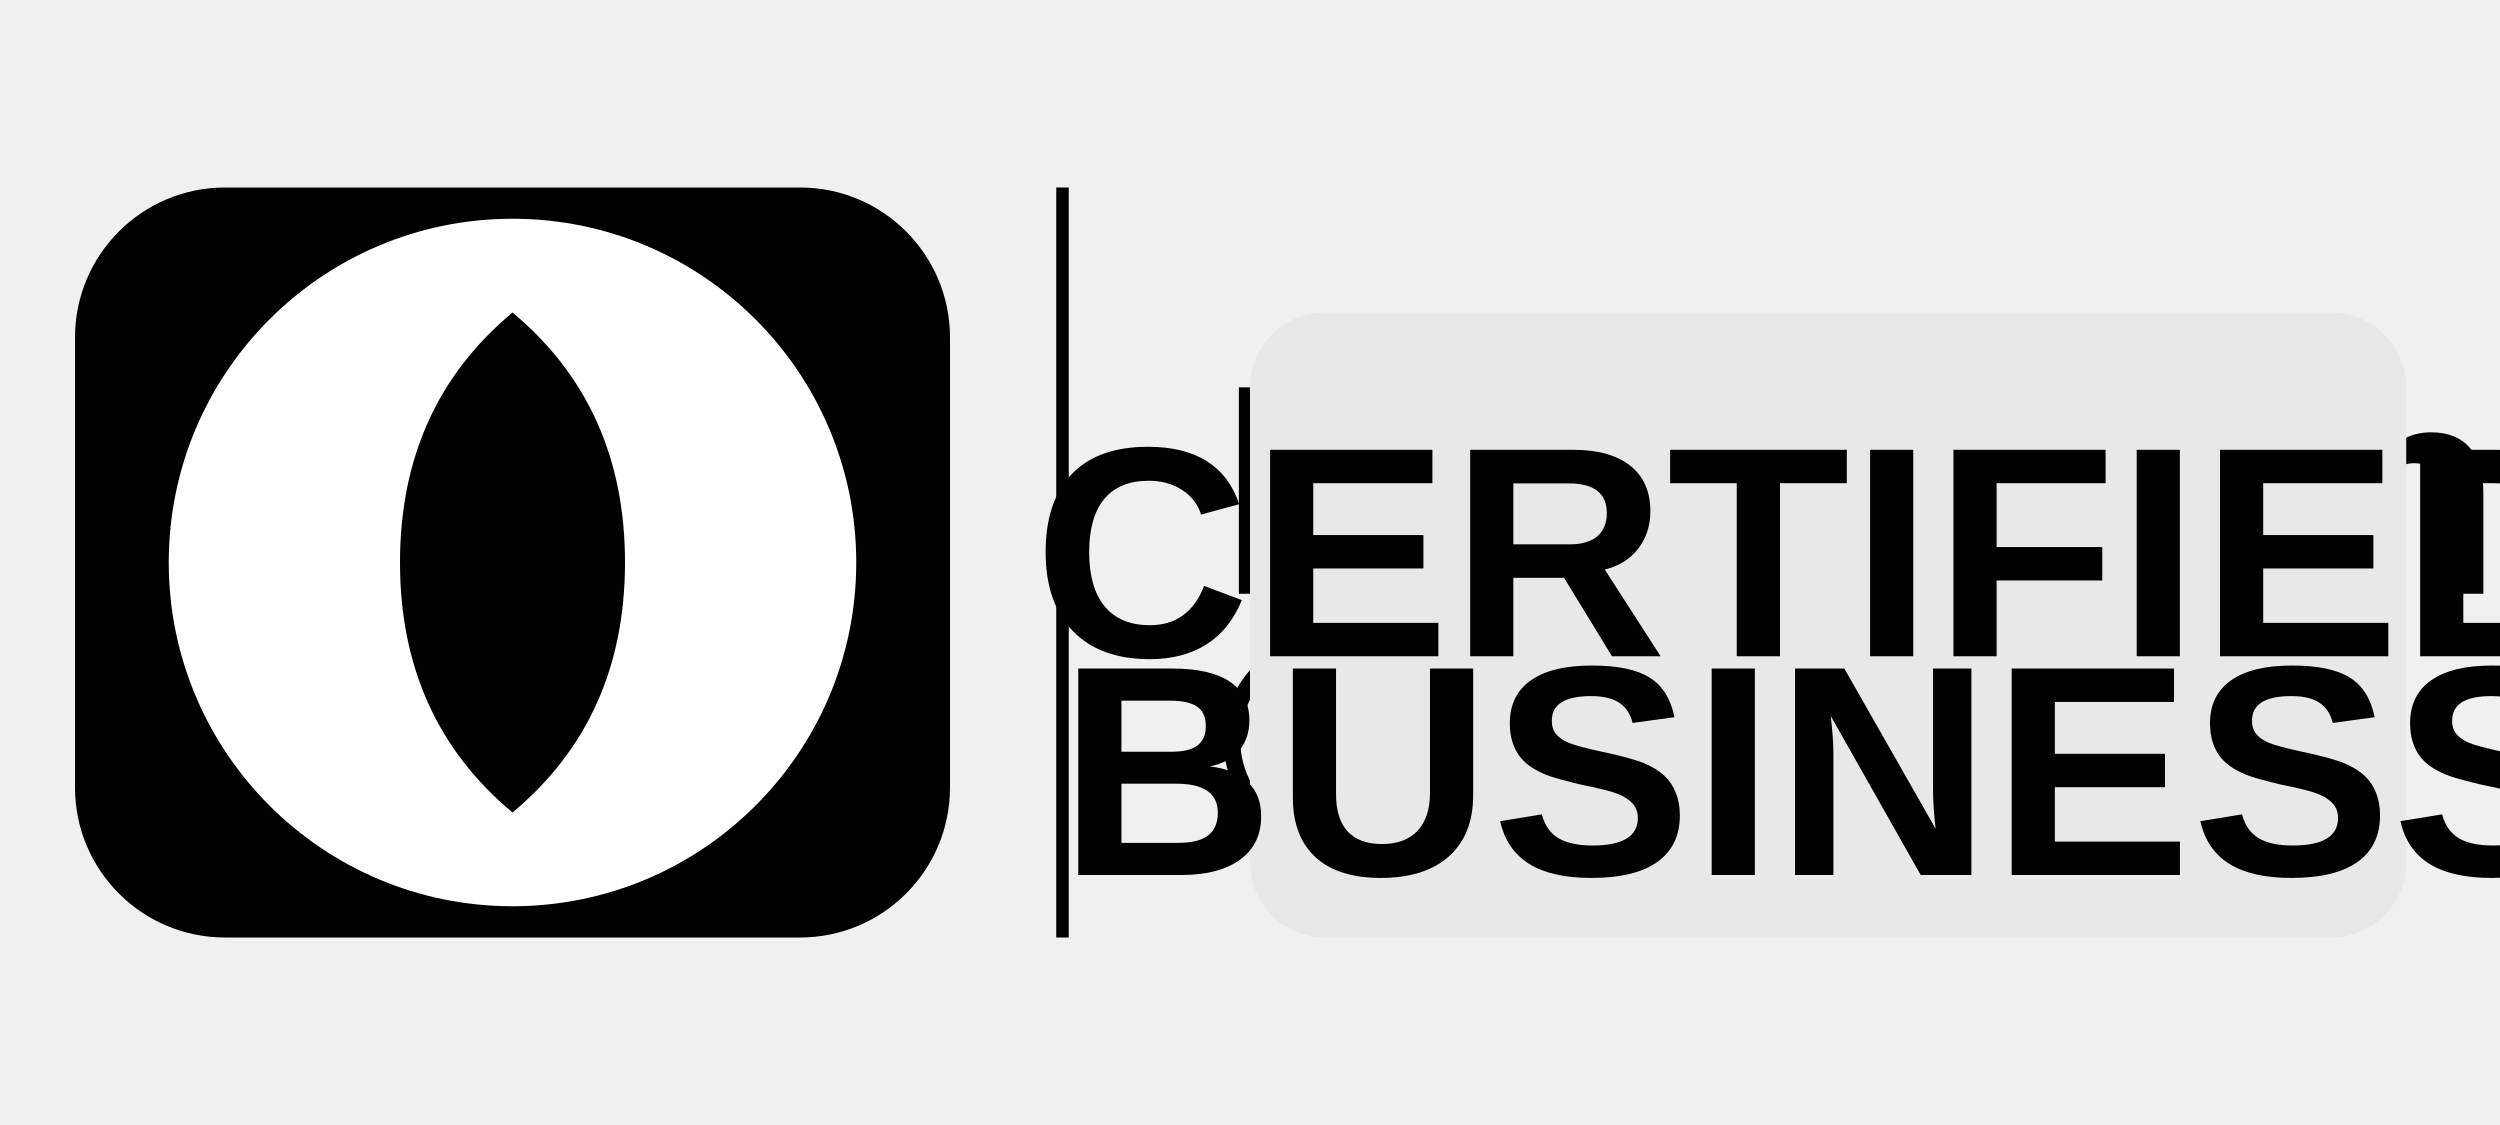
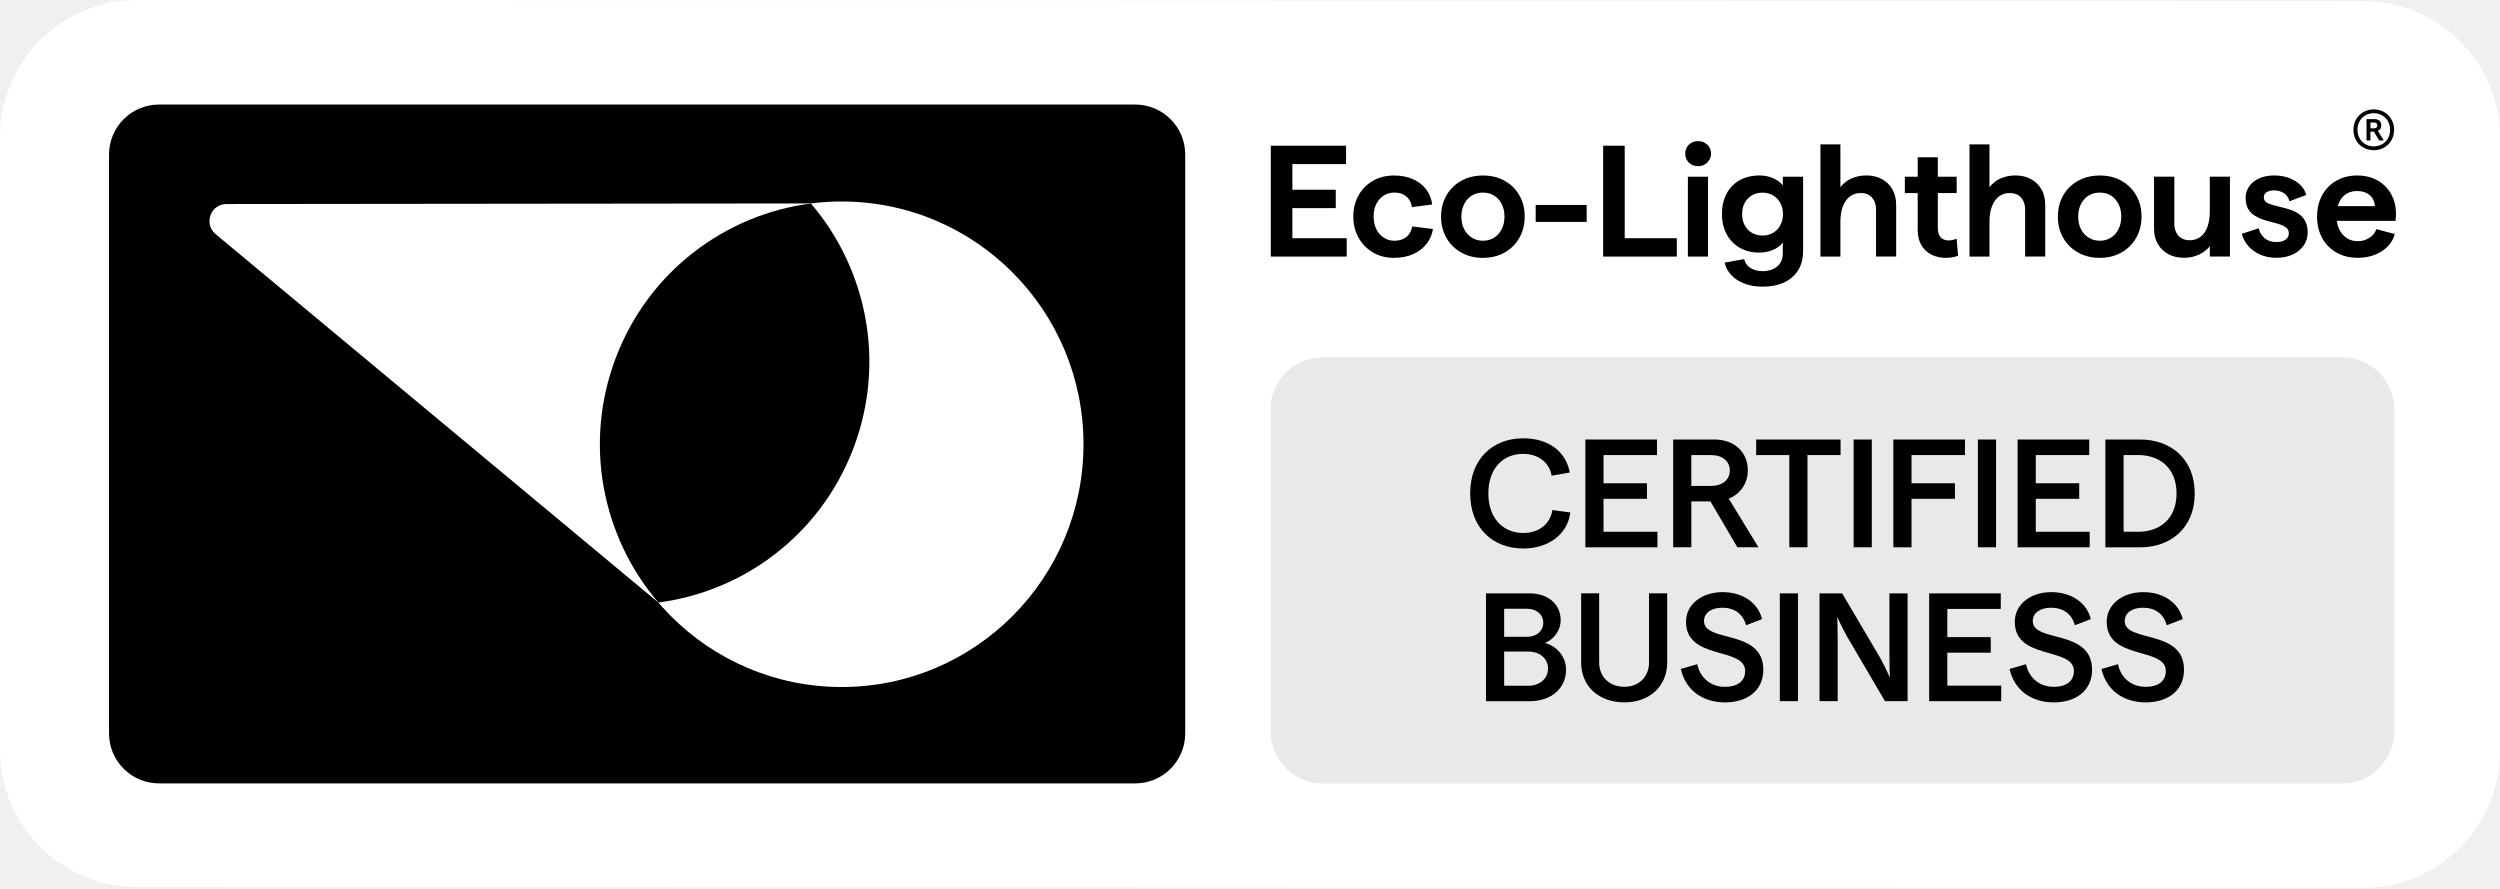
- <svg xmlns="http://www.w3.org/2000/svg" viewBox="0 0 400 180">
+ <svg xmlns="http://www.w3.org/2000/svg" id="Layer_1" data-name="Layer 1" viewBox="0 0 765.28 271.84">
  <defs>
    <style>
-       .eco-logo-text { font-family: Arial, sans-serif; font-size: 48px; font-weight: bold; fill: #000; }
-       .eco-logo-reg { font-family: Arial, sans-serif; font-size: 24px; fill: #000; }
-       .eco-box { fill: #000; rx: 24; }
-       .eco-circle { fill: #fff; }
-       .eco-leaf { fill: #000; }
+       .cls-1 {
+         fill: #fff;
+       }
+ 
+       .cls-2 {
+         fill: #e9e9e9;
+       }
    </style>
  </defs>
-   <rect x="12" y="30" width="140" height="120" class="eco-box" />
-   <circle cx="82" cy="90" r="55" class="eco-circle" />
-   <path d="M 82 50 Q 100 65 100 90 Q 100 115 82 130 Q 64 115 64 90 Q 64 65 82 50 Z" class="eco-leaf" />
-   <line x1="170" y1="30" x2="170" y2="150" stroke="#000" stroke-width="2" />
-   <text x="195" y="95" class="eco-logo-text">Eco-Lighthouse</text>
-   <text x="195" y="135" class="eco-logo-text" font-size="42">®</text>
-   <rect x="200" y="50" width="185" height="100" fill="#e8e8e8" rx="12" />
-   <text x="292" y="105" class="eco-logo-text" text-anchor="middle">CERTIFIED</text>
-   <text x="292" y="140" class="eco-logo-text" text-anchor="middle">BUSINESS</text>
+   <path class="cls-1" d="M723.28.3L42,0C18.8,0,0,18.8,0,42v187.54c0,23.2,18.8,42,42,42l681.28.3c23.2,0,42-18.8,42-42V42.3c0-23.2-18.8-42-42-42Z" />
+   <g>
+     <path d="M48.69,32h298.8c8.47,0,15.32,6.86,15.32,15.32v177.17c0,8.47-6.86,15.32-15.32,15.32H48.69c-8.47,0-15.32-6.86-15.32-15.32V47.32c0-8.47,6.86-15.32,15.32-15.32" />
+     <path class="cls-1" d="M257.65,210.3c40.87,0,74.02-33.27,74.02-74.31s-33.14-74.31-74.02-74.31-74.02,33.27-74.02,74.31,33.14,74.31,74.02,74.31" />
+     <path class="cls-1" d="M65.82,71.52l135.69,112.91,46.71-122.16-178.93.19c-4.73,0-6.97,5.86-3.46,9.05" />
+     <path d="M248.22,62.28c-26.11,3.39-49.57,20.69-59.66,47.09-10.09,26.4-4.18,55.02,12.97,75.07,26.11-3.39,49.57-20.69,59.66-47.09,10.09-26.4,4.18-55.02-12.97-75.07" />
+   </g>
+   <path d="M723.45,45.17c-.94-.54-1.69-1.28-2.22-2.23-.54-.95-.81-2.02-.81-3.21s.27-2.25.81-3.19,1.28-1.68,2.22-2.23c.94-.55,2.01-.83,3.19-.83s2.24.28,3.18.83c.94.55,1.67,1.29,2.22,2.23s.82,2,.82,3.19-.27,2.26-.82,3.21-1.3,1.7-2.24,2.23c-.94.54-2,.81-3.16.81s-2.25-.27-3.19-.81M729.21,44.15c.76-.44,1.36-1.05,1.79-1.83.43-.78.64-1.65.64-2.62s-.21-1.78-.64-2.56c-.43-.78-1.03-1.39-1.8-1.83-.77-.44-1.62-.66-2.55-.66s-1.8.22-2.57.66c-.76.44-1.36,1.05-1.79,1.83-.43.78-.64,1.64-.64,2.59s.22,1.81.64,2.59c.43.78,1.03,1.39,1.8,1.83.77.44,1.62.66,2.55.66s1.8-.22,2.57-.66h0ZM724.42,36.47h2.52c.63,0,1.12.18,1.47.53s.53.83.53,1.4c0,.37-.09.7-.27,1s-.44.52-.76.65l1.8,2.95h-1.42l-1.61-2.69h-1.07v2.69h-1.19v-6.54h0ZM727.47,39.04c.18-.16.27-.37.27-.63,0-.28-.1-.5-.27-.66-.18-.16-.43-.24-.73-.24h-1.12v1.78h1.12c.3,0,.54-.08.73-.24h0Z" />
+   <g>
+     <path class="cls-2" d="M716.94,109.36h-312c-8.84,0-16,7.16-16,16v98.46c0,8.84,7.16,16,16,16h312c8.84,0,16-7.16,16-16v-98.46c0-8.84-7.16-16-16-16Z" />
+     <g>
+       <path d="M450.04,151.04c0-10.56,6.88-16.87,16.26-16.87,7.54,0,13.01,3.87,14.23,10.46l-5.56.99c-.66-4.05-4.15-6.69-8.67-6.69-6.27,0-10.7,4.52-10.7,12.11s4.48,12.11,10.7,12.11c4.9,0,8.25-2.83,8.91-7.02l5.47.75c-.75,6.55-6.6,11.03-14.38,11.03-9.29,0-16.26-6.27-16.26-16.87Z" />
+       <path d="M485.3,134.54h21.92v4.76h-16.36v8.63h13.29v4.76h-13.29v10.09h16.5v4.76h-22.06v-32.99Z" />
+       <path d="M512.17,134.54h12.63c6.08,0,10.23,3.82,10.23,9.47,0,3.87-2.22,7.17-5.84,8.63l9.1,14.89h-6.46l-8.25-14.05h-5.84v14.05h-5.56v-32.99ZM523.86,148.73c3.44,0,5.66-1.93,5.66-4.71s-2.22-4.71-5.66-4.71h-6.13v9.43h6.13Z" />
+       <path d="M547.72,139.3h-10.13v-4.76h25.83v4.76h-10.13v28.23h-5.56v-28.23Z" />
+       <path d="M567.42,134.54h5.56v32.99h-5.56v-32.99Z" />
+       <path d="M579.58,134.54h21.92v4.76h-16.36v8.63h13.29v4.76h-13.29v14.85h-5.56v-32.99Z" />
+       <path d="M605.46,134.54h5.56v32.99h-5.56v-32.99Z" />
+       <path d="M617.62,134.54h21.92v4.76h-16.36v8.63h13.29v4.76h-13.29v10.09h16.5v4.76h-22.06v-32.99Z" />
+       <path d="M644.49,134.54h10.7c9.05,0,16.64,5.75,16.64,16.5s-7.59,16.5-16.64,16.5h-10.7v-32.99ZM654.58,162.78c6.46,0,11.69-3.91,11.69-11.74s-5.23-11.74-11.69-11.74h-4.52v23.47h4.52Z" />
+       <path d="M454.88,181.64h13.39c5.56,0,9.47,3.3,9.47,8.2,0,3.25-2.26,6.03-4.85,6.98,3.58.85,6.5,4.15,6.5,8.2,0,5.7-4.57,9.62-11.08,9.62h-13.43v-32.99ZM467.46,194.93c2.83,0,4.95-1.74,4.95-4.29s-2.12-4.29-4.95-4.29h-7.02v8.58h7.02ZM467.84,209.92c3.49,0,6.03-2.21,6.03-5.28s-2.54-5.19-6.03-5.19h-7.4v10.46h7.4Z" />
+       <path d="M484.01,202.75v-21.12h5.51v21.12c0,4.43,3.16,7.49,7.68,7.49s7.59-3.06,7.59-7.49v-21.12h5.56v21.12c0,7.31-5.33,12.25-13.15,12.25s-13.2-4.95-13.2-12.25Z" />
+       <path d="M514.51,204.78l5.04-1.46c.94,4.38,4.29,6.93,8.53,6.93,3.39,0,6.13-1.46,6.13-4.85,0-7.45-18.1-3.21-18.1-15.04,0-5.51,5-9.1,11.17-9.1s10.84,3.21,12.11,8.25l-4.9,1.89c-.94-3.54-3.63-5.37-7.26-5.37-3.39,0-5.61,1.6-5.61,4.1,0,6.69,18.15,2.31,18.15,14.89,0,6.55-5.19,9.99-11.69,9.99-6.83,0-12.07-3.68-13.57-10.23Z" />
+       <path d="M544.82,181.64h5.56v32.99h-5.56v-32.99Z" />
+       <path d="M556.98,181.64h6.93l11.69,19.84c1.89,3.49,2.92,5.99,2.92,5.99,0,0-.14-2.73-.14-6.65v-19.18h5.56v32.99h-6.93l-11.64-19.84c-1.93-3.49-2.97-5.99-2.97-5.99,0,0,.14,2.73.14,6.65v19.18h-5.56v-32.99Z" />
+       <path d="M590.54,181.64h21.92v4.76h-16.36v8.63h13.29v4.76h-13.29v10.09h16.5v4.76h-22.06v-32.99Z" />
+       <path d="M615.15,204.78l5.04-1.46c.94,4.38,4.29,6.93,8.53,6.93,3.39,0,6.13-1.46,6.13-4.85,0-7.45-18.1-3.21-18.1-15.04,0-5.51,5-9.1,11.17-9.1s10.84,3.21,12.11,8.25l-4.9,1.89c-.94-3.54-3.63-5.37-7.26-5.37-3.39,0-5.61,1.6-5.61,4.1,0,6.69,18.15,2.31,18.15,14.89,0,6.55-5.18,9.99-11.69,9.99-6.83,0-12.07-3.68-13.58-10.23Z" />
+       <path d="M643.29,204.78l5.04-1.46c.94,4.38,4.29,6.93,8.53,6.93,3.39,0,6.13-1.46,6.13-4.85,0-7.45-18.1-3.21-18.1-15.04,0-5.51,5-9.1,11.17-9.1s10.84,3.21,12.11,8.25l-4.9,1.89c-.94-3.54-3.63-5.37-7.26-5.37-3.39,0-5.61,1.6-5.61,4.1,0,6.69,18.15,2.31,18.15,14.89,0,6.55-5.18,9.99-11.69,9.99-6.83,0-12.07-3.68-13.58-10.23Z" />
+     </g>
+   </g>
+   <g>
+     <polygon points="395.61 63.71 408.89 63.71 408.89 58.08 395.61 58.08 395.61 50.23 412.05 50.23 412.05 44.6 389.01 44.6 389.01 78.54 412.24 78.54 412.24 72.92 395.61 72.92 395.61 63.71" />
+     <path d="M431.37,71.63c-.47.66-1.09,1.17-1.87,1.53-.78.36-1.68.53-2.72.53-1.16,0-2.23-.32-3.2-.95-.97-.63-1.73-1.5-2.28-2.62-.55-1.11-.82-2.4-.82-3.85s.27-2.73.82-3.83c.55-1.1,1.31-1.96,2.28-2.57.97-.61,2.04-.92,3.2-.92,1.04,0,1.92.18,2.67.53.74.35,1.36.87,1.84,1.53.49.66.79,1.46.92,2.4l6.21-.82c-.26-1.87-.92-3.47-1.99-4.8-1.07-1.32-2.43-2.33-4.1-3.03-1.67-.69-3.53-1.04-5.6-1.04-2.42,0-4.58.54-6.45,1.62-1.88,1.08-3.34,2.57-4.41,4.46-1.07,1.89-1.6,4.05-1.6,6.47s.53,4.59,1.6,6.5,2.54,3.41,4.41,4.51,4.03,1.65,6.45,1.65c2.17,0,4.1-.37,5.79-1.12,1.7-.74,3.08-1.79,4.14-3.13,1.07-1.34,1.73-2.87,1.99-4.58l-6.35-.78c-.16.87-.48,1.64-.94,2.3" />
+     <path d="M460.56,55.32c-1.92-1.07-4.13-1.6-6.62-1.6-1.88,0-3.59.31-5.14.92-1.55.62-2.9,1.48-4.05,2.6-1.15,1.11-2.04,2.44-2.67,3.98s-.95,3.22-.95,5.07c0,2.46.55,4.64,1.65,6.55,1.1,1.91,2.62,3.4,4.56,4.48,1.94,1.08,4.14,1.62,6.59,1.62,1.88,0,3.59-.31,5.14-.92,1.55-.61,2.9-1.49,4.05-2.62s2.04-2.47,2.67-4.03c.63-1.55.94-3.25.94-5.09,0-2.46-.55-4.63-1.65-6.52-1.1-1.89-2.61-3.37-4.53-4.44M460.05,69.28c-.32.91-.78,1.69-1.36,2.35s-1.28,1.17-2.08,1.53c-.81.35-1.7.53-2.67.53-1.26,0-2.39-.31-3.39-.94s-1.79-1.49-2.35-2.59c-.57-1.1-.85-2.39-.85-3.88,0-1.07.16-2.05.49-2.96.32-.9.78-1.68,1.36-2.33s1.28-1.15,2.08-1.5c.81-.35,1.7-.53,2.67-.53,1.33,0,2.47.31,3.44.92.97.61,1.74,1.47,2.3,2.57.56,1.1.85,2.38.85,3.83,0,1.1-.16,2.1-.49,3.01" />
+     <rect x="470.09" y="62.74" width="15.61" height="5.19" />
+     <polygon points="497.34 44.6 490.74 44.6 490.74 78.54 513.29 78.54 513.29 72.92 497.34 72.92 497.34 44.6" />
+     <polygon points="516.68 59.1 516.68 73.55 516.68 78.54 522.84 78.54 522.84 73.55 522.84 59.1 522.84 54.1 516.68 54.1 516.68 59.1" />
+     <path d="M519.79,43.2c-.74,0-1.41.17-2.01.51-.6.34-1.07.79-1.4,1.36-.34.57-.51,1.22-.51,1.96,0,1.1.37,2.01,1.11,2.74.74.73,1.68,1.09,2.81,1.09.77,0,1.46-.17,2.04-.51.58-.34,1.05-.8,1.41-1.38.36-.58.53-1.23.53-1.94,0-1.1-.38-2.01-1.14-2.74-.76-.73-1.71-1.09-2.84-1.09" />
+     <path d="M545.73,56.77c-.45-.61-1.04-1.15-1.77-1.6-.73-.45-1.55-.81-2.47-1.07s-1.92-.39-2.98-.39c-1.68,0-3.22.28-4.63.82-1.41.55-2.61,1.33-3.61,2.35-1,1.02-1.78,2.25-2.33,3.71-.55,1.45-.83,3.1-.83,4.94,0,2.36.49,4.43,1.46,6.21s2.3,3.15,4,4.12,3.66,1.46,5.89,1.46c1.07,0,2.07-.13,3.01-.39.94-.26,1.79-.62,2.54-1.09.76-.47,1.33-1.03,1.72-1.67v3.35c0,1.78-.58,3.14-1.74,4.07-1.17.94-2.64,1.41-4.41,1.41-1.49,0-2.74-.33-3.76-.99-1.02-.66-1.66-1.56-1.92-2.69l-5.96,1.07c.29,1.42.96,2.69,2.01,3.8,1.05,1.12,2.4,1.99,4.05,2.62,1.65.63,3.49.94,5.53.94,2.52,0,4.7-.42,6.55-1.26,1.84-.84,3.28-2.08,4.32-3.71,1.03-1.63,1.55-3.61,1.55-5.94v-22.74h-6.21v2.67h0ZM545.32,68.17c-.31.81-.74,1.51-1.31,2.11-.57.6-1.24,1.05-2.01,1.36-.78.31-1.6.46-2.47.46-1.2,0-2.27-.28-3.22-.82-.95-.55-1.7-1.32-2.23-2.3-.53-.99-.8-2.12-.8-3.42s.27-2.48.8-3.47,1.28-1.75,2.23-2.3,2.03-.82,3.22-.82,2.26.27,3.2.82c.94.55,1.68,1.32,2.23,2.3.55.99.82,2.14.82,3.47,0,.94-.15,1.81-.46,2.62" />
+     <path d="M576.08,54.83c-1.36-.74-2.93-1.12-4.7-1.12-1.26,0-2.42.16-3.47.49-1.05.32-1.96.77-2.72,1.33-.76.57-1.37,1.16-1.82,1.77v-13.09h-6.11v34.33h6.11v-10.67c0-1.84.26-3.43.78-4.75.52-1.33,1.24-2.33,2.16-3.01.92-.68,2.01-1.02,3.27-1.02.97,0,1.79.19,2.47.58.68.39,1.22.96,1.62,1.72s.61,1.67.61,2.74v14.4h6.16v-15.71c0-1.91-.39-3.53-1.16-4.87-.78-1.34-1.84-2.38-3.2-3.13" />
+     <path d="M597.73,73.45c-.4.1-.82.15-1.24.15-1,0-1.8-.31-2.4-.95-.6-.63-.9-1.56-.9-2.79v-10.76h5.77v-4.99h-5.77v-5.96h-6.16v5.96h-3.93v4.99h3.93v11.3c0,1.84.38,3.4,1.14,4.68s1.79,2.24,3.1,2.88c1.31.65,2.77.97,4.39.97.65,0,1.3-.06,1.96-.17.66-.11,1.25-.27,1.77-.46l-.44-5.19c-.42.13-.83.24-1.24.34" />
+     <path d="M621.71,54.83c-1.36-.74-2.93-1.12-4.7-1.12-1.26,0-2.42.16-3.47.49-1.05.32-1.96.77-2.72,1.33-.76.57-1.37,1.16-1.82,1.77v-13.09h-6.11v34.33h6.11v-10.67c0-1.84.26-3.43.78-4.75.52-1.33,1.24-2.33,2.16-3.01.92-.68,2.01-1.02,3.27-1.02.97,0,1.79.19,2.47.58.68.39,1.22.96,1.62,1.72s.61,1.67.61,2.74v14.4h6.16v-15.71c0-1.91-.39-3.53-1.16-4.87-.78-1.34-1.84-2.38-3.2-3.13" />
+     <path d="M649.37,55.32c-1.92-1.07-4.13-1.6-6.62-1.6-1.88,0-3.59.31-5.14.92-1.55.62-2.9,1.48-4.05,2.6-1.15,1.11-2.04,2.44-2.67,3.98s-.95,3.22-.95,5.07c0,2.46.55,4.64,1.65,6.55,1.1,1.91,2.62,3.4,4.56,4.48,1.94,1.08,4.14,1.62,6.59,1.62,1.88,0,3.59-.31,5.14-.92,1.55-.61,2.9-1.49,4.05-2.62s2.04-2.47,2.67-4.03c.63-1.55.95-3.25.95-5.09,0-2.46-.55-4.63-1.65-6.52-1.1-1.89-2.61-3.37-4.53-4.44M648.86,69.28c-.32.91-.78,1.69-1.36,2.35s-1.28,1.17-2.08,1.53c-.81.35-1.7.53-2.67.53-1.26,0-2.39-.31-3.39-.94s-1.79-1.49-2.35-2.59c-.57-1.1-.85-2.39-.85-3.88,0-1.07.16-2.05.49-2.96.32-.9.78-1.68,1.36-2.33s1.28-1.15,2.08-1.5c.81-.35,1.7-.53,2.67-.53,1.32,0,2.47.31,3.44.92.97.61,1.74,1.47,2.3,2.57.57,1.1.85,2.38.85,3.83,0,1.1-.16,2.1-.48,3.01" />
+     <path d="M676.45,64.72c0,1.81-.24,3.39-.73,4.73-.49,1.34-1.2,2.36-2.13,3.05-.94.7-2.04,1.04-3.3,1.04-.97,0-1.8-.2-2.5-.61-.7-.4-1.24-.99-1.62-1.77-.39-.78-.58-1.68-.58-2.72v-14.35h-6.21v15.95c0,1.81.4,3.38,1.19,4.7.79,1.33,1.87,2.35,3.23,3.08,1.36.73,2.92,1.09,4.7,1.09,1.26,0,2.41-.17,3.44-.51s1.93-.78,2.69-1.33,1.36-1.12,1.82-1.7v3.15h6.16v-24.44h-6.16v10.64Z" />
+     <path d="M703.75,65.52c-.81-.56-1.68-1-2.62-1.31s-1.88-.57-2.84-.8c-.95-.23-1.83-.44-2.62-.66-.79-.21-1.44-.49-1.94-.85-.5-.36-.75-.86-.75-1.5,0-.49.14-.88.41-1.19s.65-.54,1.14-.7c.49-.16,1-.24,1.55-.24,1.03,0,2,.25,2.91.75.9.5,1.52,1.37,1.84,2.59l5.14-1.94c-.32-1.2-.95-2.24-1.89-3.13s-2.08-1.58-3.44-2.08c-1.36-.5-2.86-.75-4.51-.75-1.78,0-3.32.31-4.63.92-1.31.62-2.32,1.44-3.03,2.47s-1.07,2.2-1.07,3.49.24,2.37.7,3.23c.47.86,1.11,1.55,1.92,2.08.81.53,1.68.96,2.62,1.28s1.88.6,2.81.82c.94.23,1.8.48,2.59.75s1.42.61,1.89,1.02c.47.4.7.93.7,1.57s-.15,1.12-.46,1.5c-.31.39-.74.69-1.31.92s-1.24.34-2.01.34c-1.42,0-2.61-.38-3.56-1.14s-1.58-1.79-1.87-3.08l-5.19,1.7c.36,1.33.99,2.54,1.92,3.64.92,1.1,2.12,1.99,3.61,2.67,1.49.68,3.18,1.02,5.09,1.02s3.52-.33,4.95-.99c1.42-.66,2.55-1.58,3.37-2.74s1.24-2.49,1.24-3.98c0-1.39-.24-2.55-.73-3.47-.48-.92-1.13-1.66-1.94-2.23" />
+     <path d="M733.06,62.2c-.44-1.68-1.18-3.16-2.23-4.44-1.05-1.28-2.36-2.27-3.93-2.98-1.57-.71-3.35-1.07-5.36-1.07-1.81,0-3.47.31-4.97.92-1.5.62-2.8,1.49-3.9,2.62s-1.94,2.46-2.52,4-.87,3.22-.87,5.07c0,2.46.52,4.63,1.55,6.52,1.03,1.89,2.49,3.38,4.36,4.46s4.07,1.62,6.59,1.62c1.87,0,3.6-.31,5.16-.92,1.57-.62,2.89-1.46,3.95-2.55,1.07-1.08,1.79-2.35,2.18-3.81l-5.67-1.5c-.19.71-.57,1.33-1.11,1.87-.55.53-1.21.97-1.99,1.31-.77.34-1.62.51-2.52.51-1.33,0-2.47-.32-3.44-.97s-1.73-1.54-2.28-2.69c-.37-.76-.6-1.62-.72-2.55h17.93c.29-1.94.22-3.75-.22-5.43M715.63,63.08c.02-.06.03-.13.05-.19.29-.94.71-1.74,1.26-2.4.55-.66,1.21-1.16,1.99-1.5s1.65-.51,2.62-.51c1.03,0,1.95.19,2.76.56s1.44.9,1.89,1.6.71,1.51.77,2.45h-11.35.01Z" />
+   </g>
</svg>
